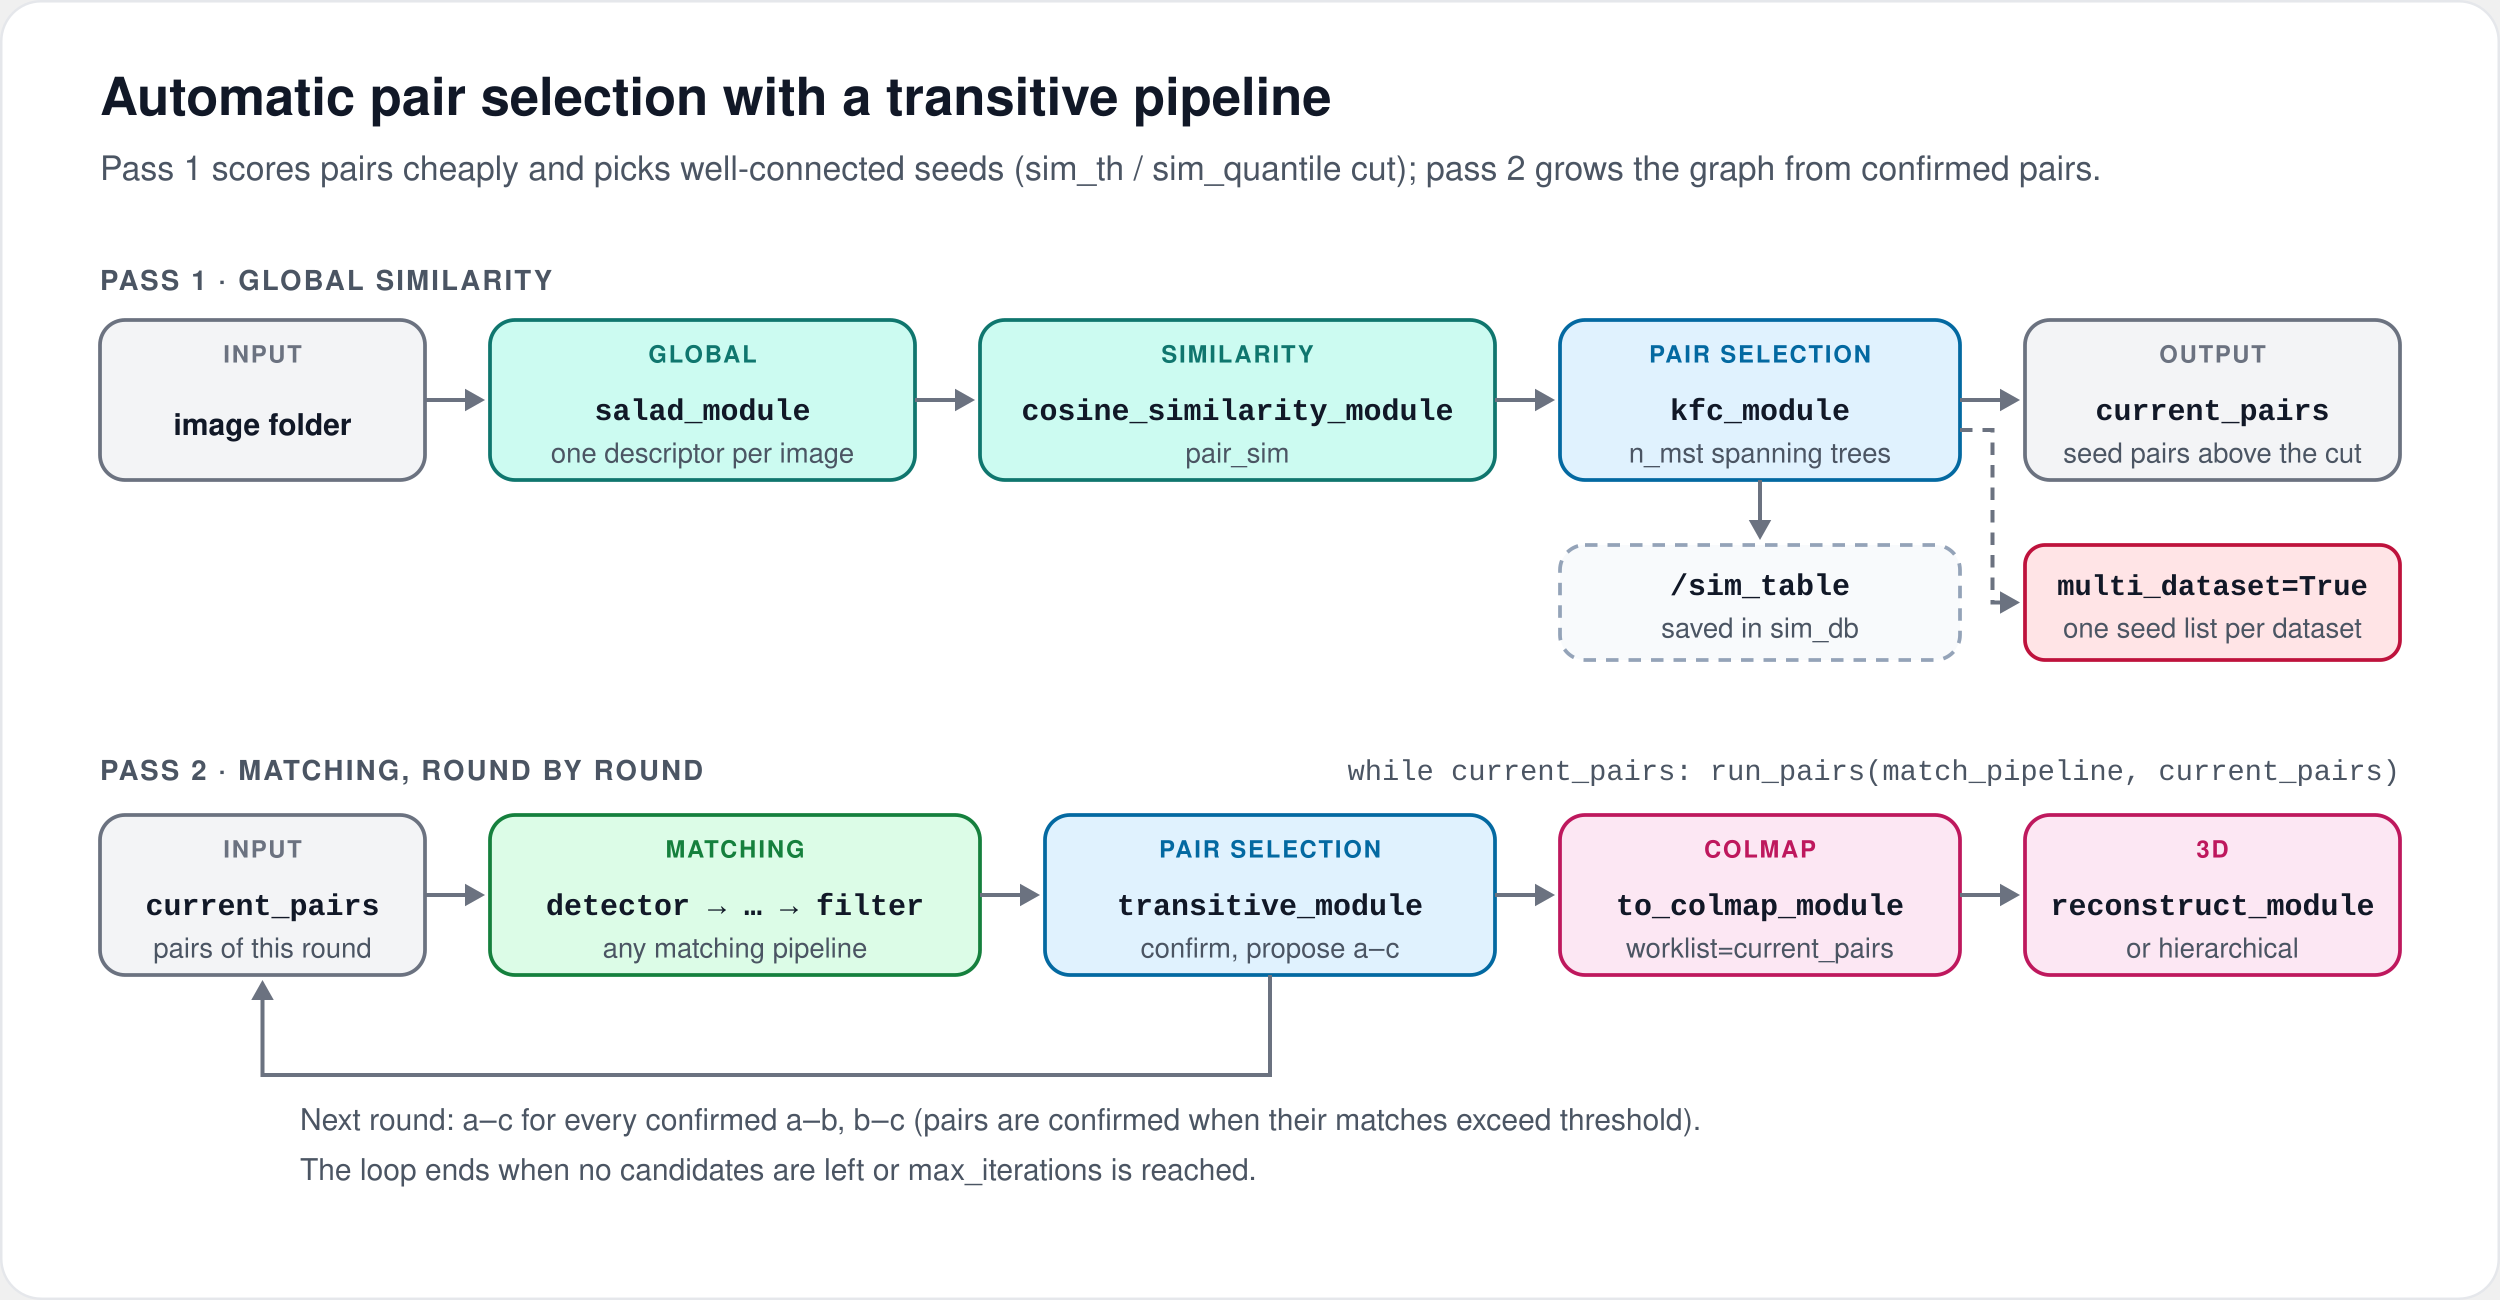
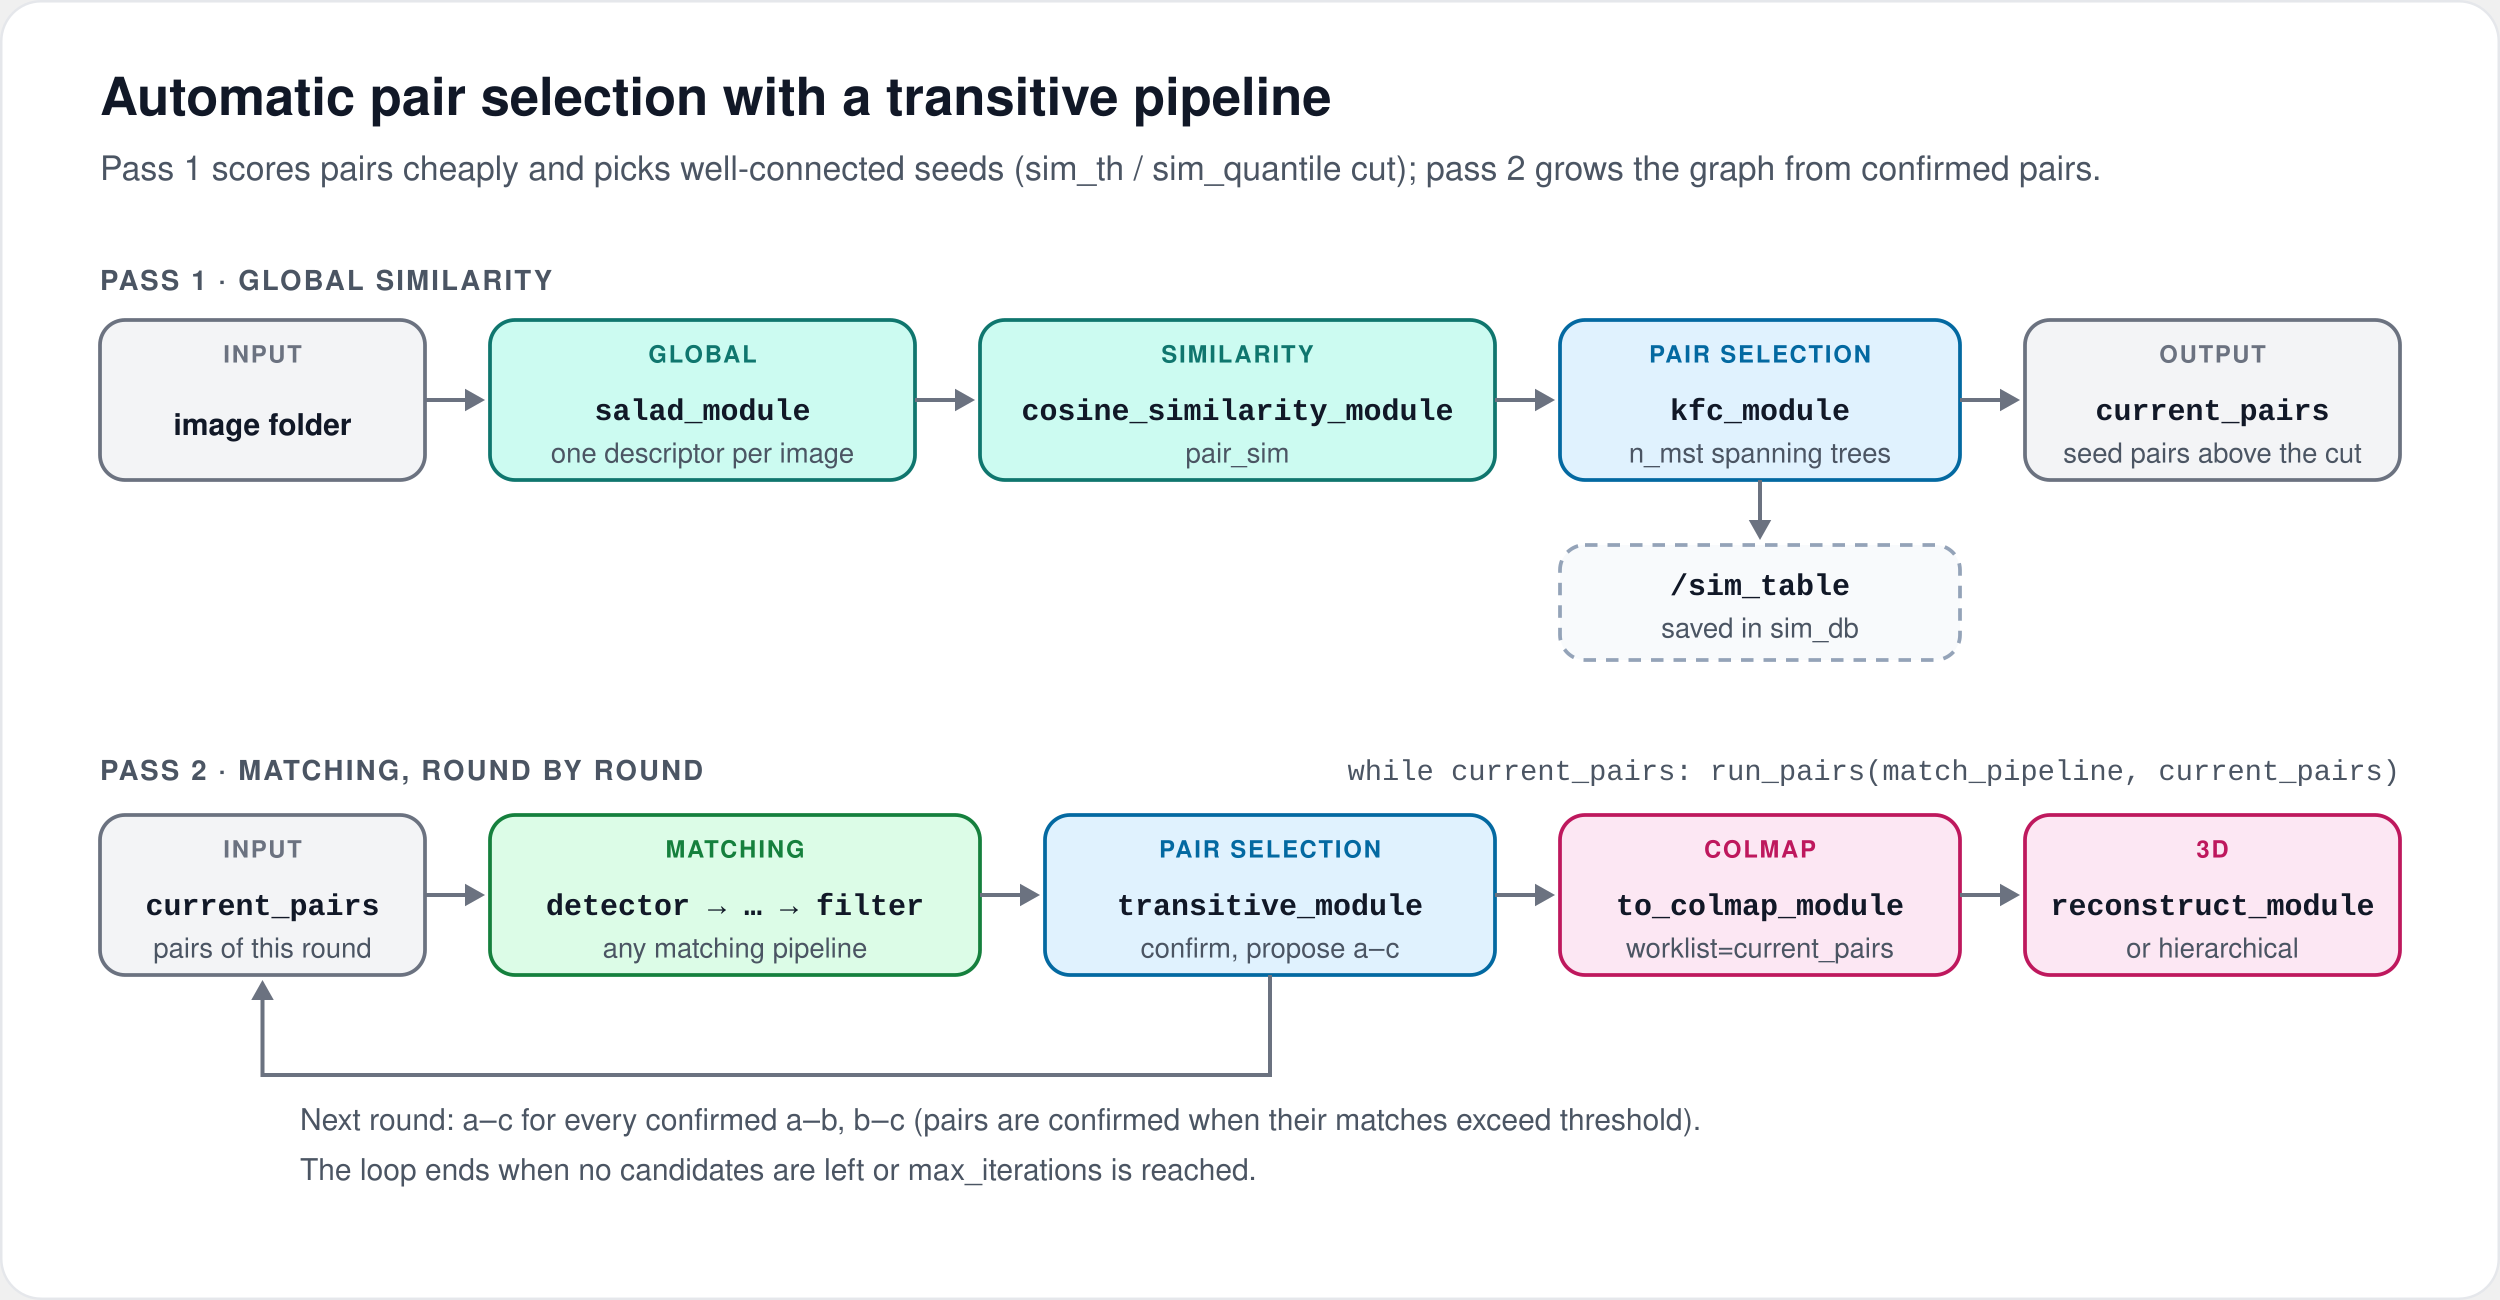
<svg xmlns="http://www.w3.org/2000/svg" width="1000" height="520" viewBox="0 0 1000 520">
  <rect x="0.5" y="0.5" width="999" height="519" rx="16" fill="#FFFFFF" stroke="#E5E7EB" />
  <text x="40" y="46" font-family="-apple-system, 'Segoe UI', Helvetica, Arial, sans-serif" font-size="21" font-weight="600" fill="#111827" text-anchor="start">Automatic pair selection with a transitive pipeline</text>
  <text x="40" y="72" font-family="-apple-system, 'Segoe UI', Helvetica, Arial, sans-serif" font-size="13.5" font-weight="normal" fill="#4B5563" text-anchor="start">Pass 1 scores pairs cheaply and picks well-connected seeds (sim_th / sim_quantile cut); pass 2 grows the graph from confirmed pairs.</text>
  <text x="40" y="116" font-family="-apple-system, 'Segoe UI', Helvetica, Arial, sans-serif" font-size="11" font-weight="700" fill="#4B5563" text-anchor="start" letter-spacing="0.08em">PASS 1 · GLOBAL SIMILARITY</text>
  <rect x="40" y="128" width="130" height="64" rx="10" fill="#F3F4F6" stroke="#6B7280" stroke-width="1.5" />
  <text x="105.0" y="145" font-family="-apple-system, 'Segoe UI', Helvetica, Arial, sans-serif" font-size="9.5" font-weight="700" fill="#6B7280" text-anchor="middle" letter-spacing="0.08em">INPUT</text>
  <text x="105.0" y="174.0" font-family="-apple-system, 'Segoe UI', Helvetica, Arial, sans-serif" font-size="12" font-weight="600" fill="#111827" text-anchor="middle">image folder</text>
  <rect x="196" y="128" width="170" height="64" rx="10" fill="#CCFBF1" stroke="#0F766E" stroke-width="1.5" />
  <text x="281.0" y="145" font-family="-apple-system, 'Segoe UI', Helvetica, Arial, sans-serif" font-size="9.5" font-weight="700" fill="#0F766E" text-anchor="middle" letter-spacing="0.08em">GLOBAL</text>
  <text x="281.0" y="168.0" font-family="'SFMono-Regular', Menlo, Consolas, 'Liberation Mono', monospace" font-size="12" font-weight="600" fill="#111827" text-anchor="middle">salad_module</text>
  <text x="281.0" y="185.0" font-family="-apple-system, 'Segoe UI', Helvetica, Arial, sans-serif" font-size="11" font-weight="normal" fill="#4B5563" text-anchor="middle">one descriptor per image</text>
  <rect x="392" y="128" width="206" height="64" rx="10" fill="#CCFBF1" stroke="#0F766E" stroke-width="1.5" />
  <text x="495.0" y="145" font-family="-apple-system, 'Segoe UI', Helvetica, Arial, sans-serif" font-size="9.5" font-weight="700" fill="#0F766E" text-anchor="middle" letter-spacing="0.08em">SIMILARITY</text>
  <text x="495.0" y="168.0" font-family="'SFMono-Regular', Menlo, Consolas, 'Liberation Mono', monospace" font-size="12" font-weight="600" fill="#111827" text-anchor="middle">cosine_similarity_module</text>
  <text x="495.0" y="185.0" font-family="-apple-system, 'Segoe UI', Helvetica, Arial, sans-serif" font-size="11" font-weight="normal" fill="#4B5563" text-anchor="middle">pair_sim</text>
  <rect x="624" y="128" width="160" height="64" rx="10" fill="#E0F2FE" stroke="#0369A1" stroke-width="1.5" />
  <text x="704.0" y="145" font-family="-apple-system, 'Segoe UI', Helvetica, Arial, sans-serif" font-size="9.5" font-weight="700" fill="#0369A1" text-anchor="middle" letter-spacing="0.08em">PAIR SELECTION</text>
  <text x="704.0" y="168.0" font-family="'SFMono-Regular', Menlo, Consolas, 'Liberation Mono', monospace" font-size="12" font-weight="600" fill="#111827" text-anchor="middle">kfc_module</text>
  <text x="704.0" y="185.0" font-family="-apple-system, 'Segoe UI', Helvetica, Arial, sans-serif" font-size="11" font-weight="normal" fill="#4B5563" text-anchor="middle">n_mst spanning trees</text>
  <rect x="810" y="128" width="150" height="64" rx="10" fill="#F3F4F6" stroke="#6B7280" stroke-width="1.5" />
  <text x="885.0" y="145" font-family="-apple-system, 'Segoe UI', Helvetica, Arial, sans-serif" font-size="9.5" font-weight="700" fill="#6B7280" text-anchor="middle" letter-spacing="0.08em">OUTPUT</text>
  <text x="885.0" y="168.0" font-family="'SFMono-Regular', Menlo, Consolas, 'Liberation Mono', monospace" font-size="12" font-weight="600" fill="#111827" text-anchor="middle">current_pairs</text>
  <text x="885.0" y="185.0" font-family="-apple-system, 'Segoe UI', Helvetica, Arial, sans-serif" font-size="11" font-weight="normal" fill="#4B5563" text-anchor="middle">seed pairs above the cut</text>
  <path d="M 170.0 160.0 L 186.0 160.0" fill="none" stroke="#6B7280" stroke-width="1.6" />
  <polygon points="194.0,160.0 186.0,164.5 186.0,155.5" fill="#6B7280" />
  <path d="M 366.0 160.0 L 382.0 160.0" fill="none" stroke="#6B7280" stroke-width="1.6" />
  <polygon points="390.0,160.0 382.0,164.5 382.0,155.5" fill="#6B7280" />
  <path d="M 598.0 160.0 L 614.0 160.0" fill="none" stroke="#6B7280" stroke-width="1.6" />
  <polygon points="622.0,160.0 614.0,164.5 614.0,155.5" fill="#6B7280" />
  <path d="M 784.0 160.0 L 800.0 160.0" fill="none" stroke="#6B7280" stroke-width="1.6" />
  <polygon points="808.0,160.0 800.0,164.5 800.0,155.5" fill="#6B7280" />
  <rect x="624" y="218" width="160" height="46" rx="10" fill="#F8FAFC" stroke="#94A3B8" stroke-width="1.5" stroke-dasharray="5 4" />
  <text x="704" y="238" font-family="'SFMono-Regular', Menlo, Consolas, 'Liberation Mono', monospace" font-size="12" font-weight="600" fill="#111827" text-anchor="middle">/sim_table</text>
  <text x="704" y="255" font-family="-apple-system, 'Segoe UI', Helvetica, Arial, sans-serif" font-size="11" font-weight="normal" fill="#4B5563" text-anchor="middle">saved in sim_db</text>
  <path d="M 704.0 192.0 L 704.0 208.0" fill="none" stroke="#6B7280" stroke-width="1.6" />
  <polygon points="704.0,216.0 699.5,208.0 708.5,208.0" fill="#6B7280" />
-   <rect x="810" y="218" width="150" height="46" rx="8" fill="#FFE4E6" stroke="#BE123C" stroke-width="1.5" />
-   <text x="885" y="238" font-family="'SFMono-Regular', Menlo, Consolas, 'Liberation Mono', monospace" font-size="11.5" font-weight="600" fill="#111827" text-anchor="middle">multi_dataset=True</text>
-   <text x="885" y="255" font-family="-apple-system, 'Segoe UI', Helvetica, Arial, sans-serif" font-size="11" font-weight="normal" fill="#4B5563" text-anchor="middle">one seed list per dataset</text>
-   <path d="M 784.0 172.0 L 797.0 172.0 L 797.0 241.0 L 800.0 241.0" fill="none" stroke="#6B7280" stroke-width="1.6" stroke-dasharray="5 4" />
-   <polygon points="808.0,241.0 800.0,245.5 800.0,236.5" fill="#6B7280" />
  <text x="40" y="312" font-family="-apple-system, 'Segoe UI', Helvetica, Arial, sans-serif" font-size="11" font-weight="700" fill="#4B5563" text-anchor="start" letter-spacing="0.08em">PASS 2 · MATCHING, ROUND BY ROUND</text>
  <text x="960" y="312" font-family="'SFMono-Regular', Menlo, Consolas, 'Liberation Mono', monospace" font-size="11.5" font-weight="normal" fill="#4B5563" text-anchor="end">while current_pairs: run_pairs(match_pipeline, current_pairs)</text>
  <rect x="40" y="326" width="130" height="64" rx="10" fill="#F3F4F6" stroke="#6B7280" stroke-width="1.5" />
  <text x="105.0" y="343" font-family="-apple-system, 'Segoe UI', Helvetica, Arial, sans-serif" font-size="9.5" font-weight="700" fill="#6B7280" text-anchor="middle" letter-spacing="0.08em">INPUT</text>
  <text x="105.0" y="366.0" font-family="'SFMono-Regular', Menlo, Consolas, 'Liberation Mono', monospace" font-size="12" font-weight="600" fill="#111827" text-anchor="middle">current_pairs</text>
  <text x="105.0" y="383.0" font-family="-apple-system, 'Segoe UI', Helvetica, Arial, sans-serif" font-size="11" font-weight="normal" fill="#4B5563" text-anchor="middle">pairs of this round</text>
  <rect x="196" y="326" width="196" height="64" rx="10" fill="#DCFCE7" stroke="#15803D" stroke-width="1.5" />
  <text x="294.0" y="343" font-family="-apple-system, 'Segoe UI', Helvetica, Arial, sans-serif" font-size="9.5" font-weight="700" fill="#15803D" text-anchor="middle" letter-spacing="0.08em">MATCHING</text>
  <text x="294.0" y="366.0" font-family="'SFMono-Regular', Menlo, Consolas, 'Liberation Mono', monospace" font-size="12" font-weight="600" fill="#111827" text-anchor="middle">detector → … → filter</text>
  <text x="294.0" y="383.0" font-family="-apple-system, 'Segoe UI', Helvetica, Arial, sans-serif" font-size="11" font-weight="normal" fill="#4B5563" text-anchor="middle">any matching pipeline</text>
  <rect x="418" y="326" width="180" height="64" rx="10" fill="#E0F2FE" stroke="#0369A1" stroke-width="1.5" />
  <text x="508.0" y="343" font-family="-apple-system, 'Segoe UI', Helvetica, Arial, sans-serif" font-size="9.5" font-weight="700" fill="#0369A1" text-anchor="middle" letter-spacing="0.08em">PAIR SELECTION</text>
  <text x="508.0" y="366.0" font-family="'SFMono-Regular', Menlo, Consolas, 'Liberation Mono', monospace" font-size="12" font-weight="600" fill="#111827" text-anchor="middle">transitive_module</text>
  <text x="508.0" y="383.0" font-family="-apple-system, 'Segoe UI', Helvetica, Arial, sans-serif" font-size="11" font-weight="normal" fill="#4B5563" text-anchor="middle">confirm, propose a–c</text>
  <rect x="624" y="326" width="160" height="64" rx="10" fill="#FCE7F3" stroke="#BE185D" stroke-width="1.5" />
  <text x="704.0" y="343" font-family="-apple-system, 'Segoe UI', Helvetica, Arial, sans-serif" font-size="9.5" font-weight="700" fill="#BE185D" text-anchor="middle" letter-spacing="0.08em">COLMAP</text>
  <text x="704.0" y="366.0" font-family="'SFMono-Regular', Menlo, Consolas, 'Liberation Mono', monospace" font-size="12" font-weight="600" fill="#111827" text-anchor="middle">to_colmap_module</text>
  <text x="704.0" y="383.0" font-family="-apple-system, 'Segoe UI', Helvetica, Arial, sans-serif" font-size="11" font-weight="normal" fill="#4B5563" text-anchor="middle">worklist=current_pairs</text>
  <rect x="810" y="326" width="150" height="64" rx="10" fill="#FCE7F3" stroke="#BE185D" stroke-width="1.5" />
  <text x="885.0" y="343" font-family="-apple-system, 'Segoe UI', Helvetica, Arial, sans-serif" font-size="9.5" font-weight="700" fill="#BE185D" text-anchor="middle" letter-spacing="0.08em">3D</text>
  <text x="885.0" y="366.0" font-family="'SFMono-Regular', Menlo, Consolas, 'Liberation Mono', monospace" font-size="12" font-weight="600" fill="#111827" text-anchor="middle">reconstruct_module</text>
  <text x="885.0" y="383.0" font-family="-apple-system, 'Segoe UI', Helvetica, Arial, sans-serif" font-size="11" font-weight="normal" fill="#4B5563" text-anchor="middle">or hierarchical</text>
  <path d="M 170.0 358.0 L 186.0 358.0" fill="none" stroke="#6B7280" stroke-width="1.6" />
  <polygon points="194.0,358.0 186.0,362.5 186.0,353.5" fill="#6B7280" />
  <path d="M 392.0 358.0 L 408.0 358.0" fill="none" stroke="#6B7280" stroke-width="1.6" />
  <polygon points="416.0,358.0 408.0,362.5 408.0,353.5" fill="#6B7280" />
  <path d="M 598.0 358.0 L 614.0 358.0" fill="none" stroke="#6B7280" stroke-width="1.6" />
  <polygon points="622.0,358.0 614.0,362.5 614.0,353.5" fill="#6B7280" />
  <path d="M 784.0 358.0 L 800.0 358.0" fill="none" stroke="#6B7280" stroke-width="1.6" />
  <polygon points="808.0,358.0 800.0,362.5 800.0,353.5" fill="#6B7280" />
  <path d="M 508.0 390.0 L 508.0 430.0 L 105.0 430.0 L 105.0 400.0" fill="none" stroke="#6B7280" stroke-width="1.6" />
  <polygon points="105.0,392.0 109.5,400.0 100.5,400.0" fill="#6B7280" />
  <text x="120" y="452" font-family="-apple-system, 'Segoe UI', Helvetica, Arial, sans-serif" font-size="12" font-weight="normal" fill="#4B5563" text-anchor="start">Next round: a–c for every confirmed a–b, b–c (pairs are confirmed when their matches exceed threshold).</text>
  <text x="120" y="472" font-family="-apple-system, 'Segoe UI', Helvetica, Arial, sans-serif" font-size="12" font-weight="normal" fill="#4B5563" text-anchor="start">The loop ends when no candidates are left or max_iterations is reached.</text>
</svg>
